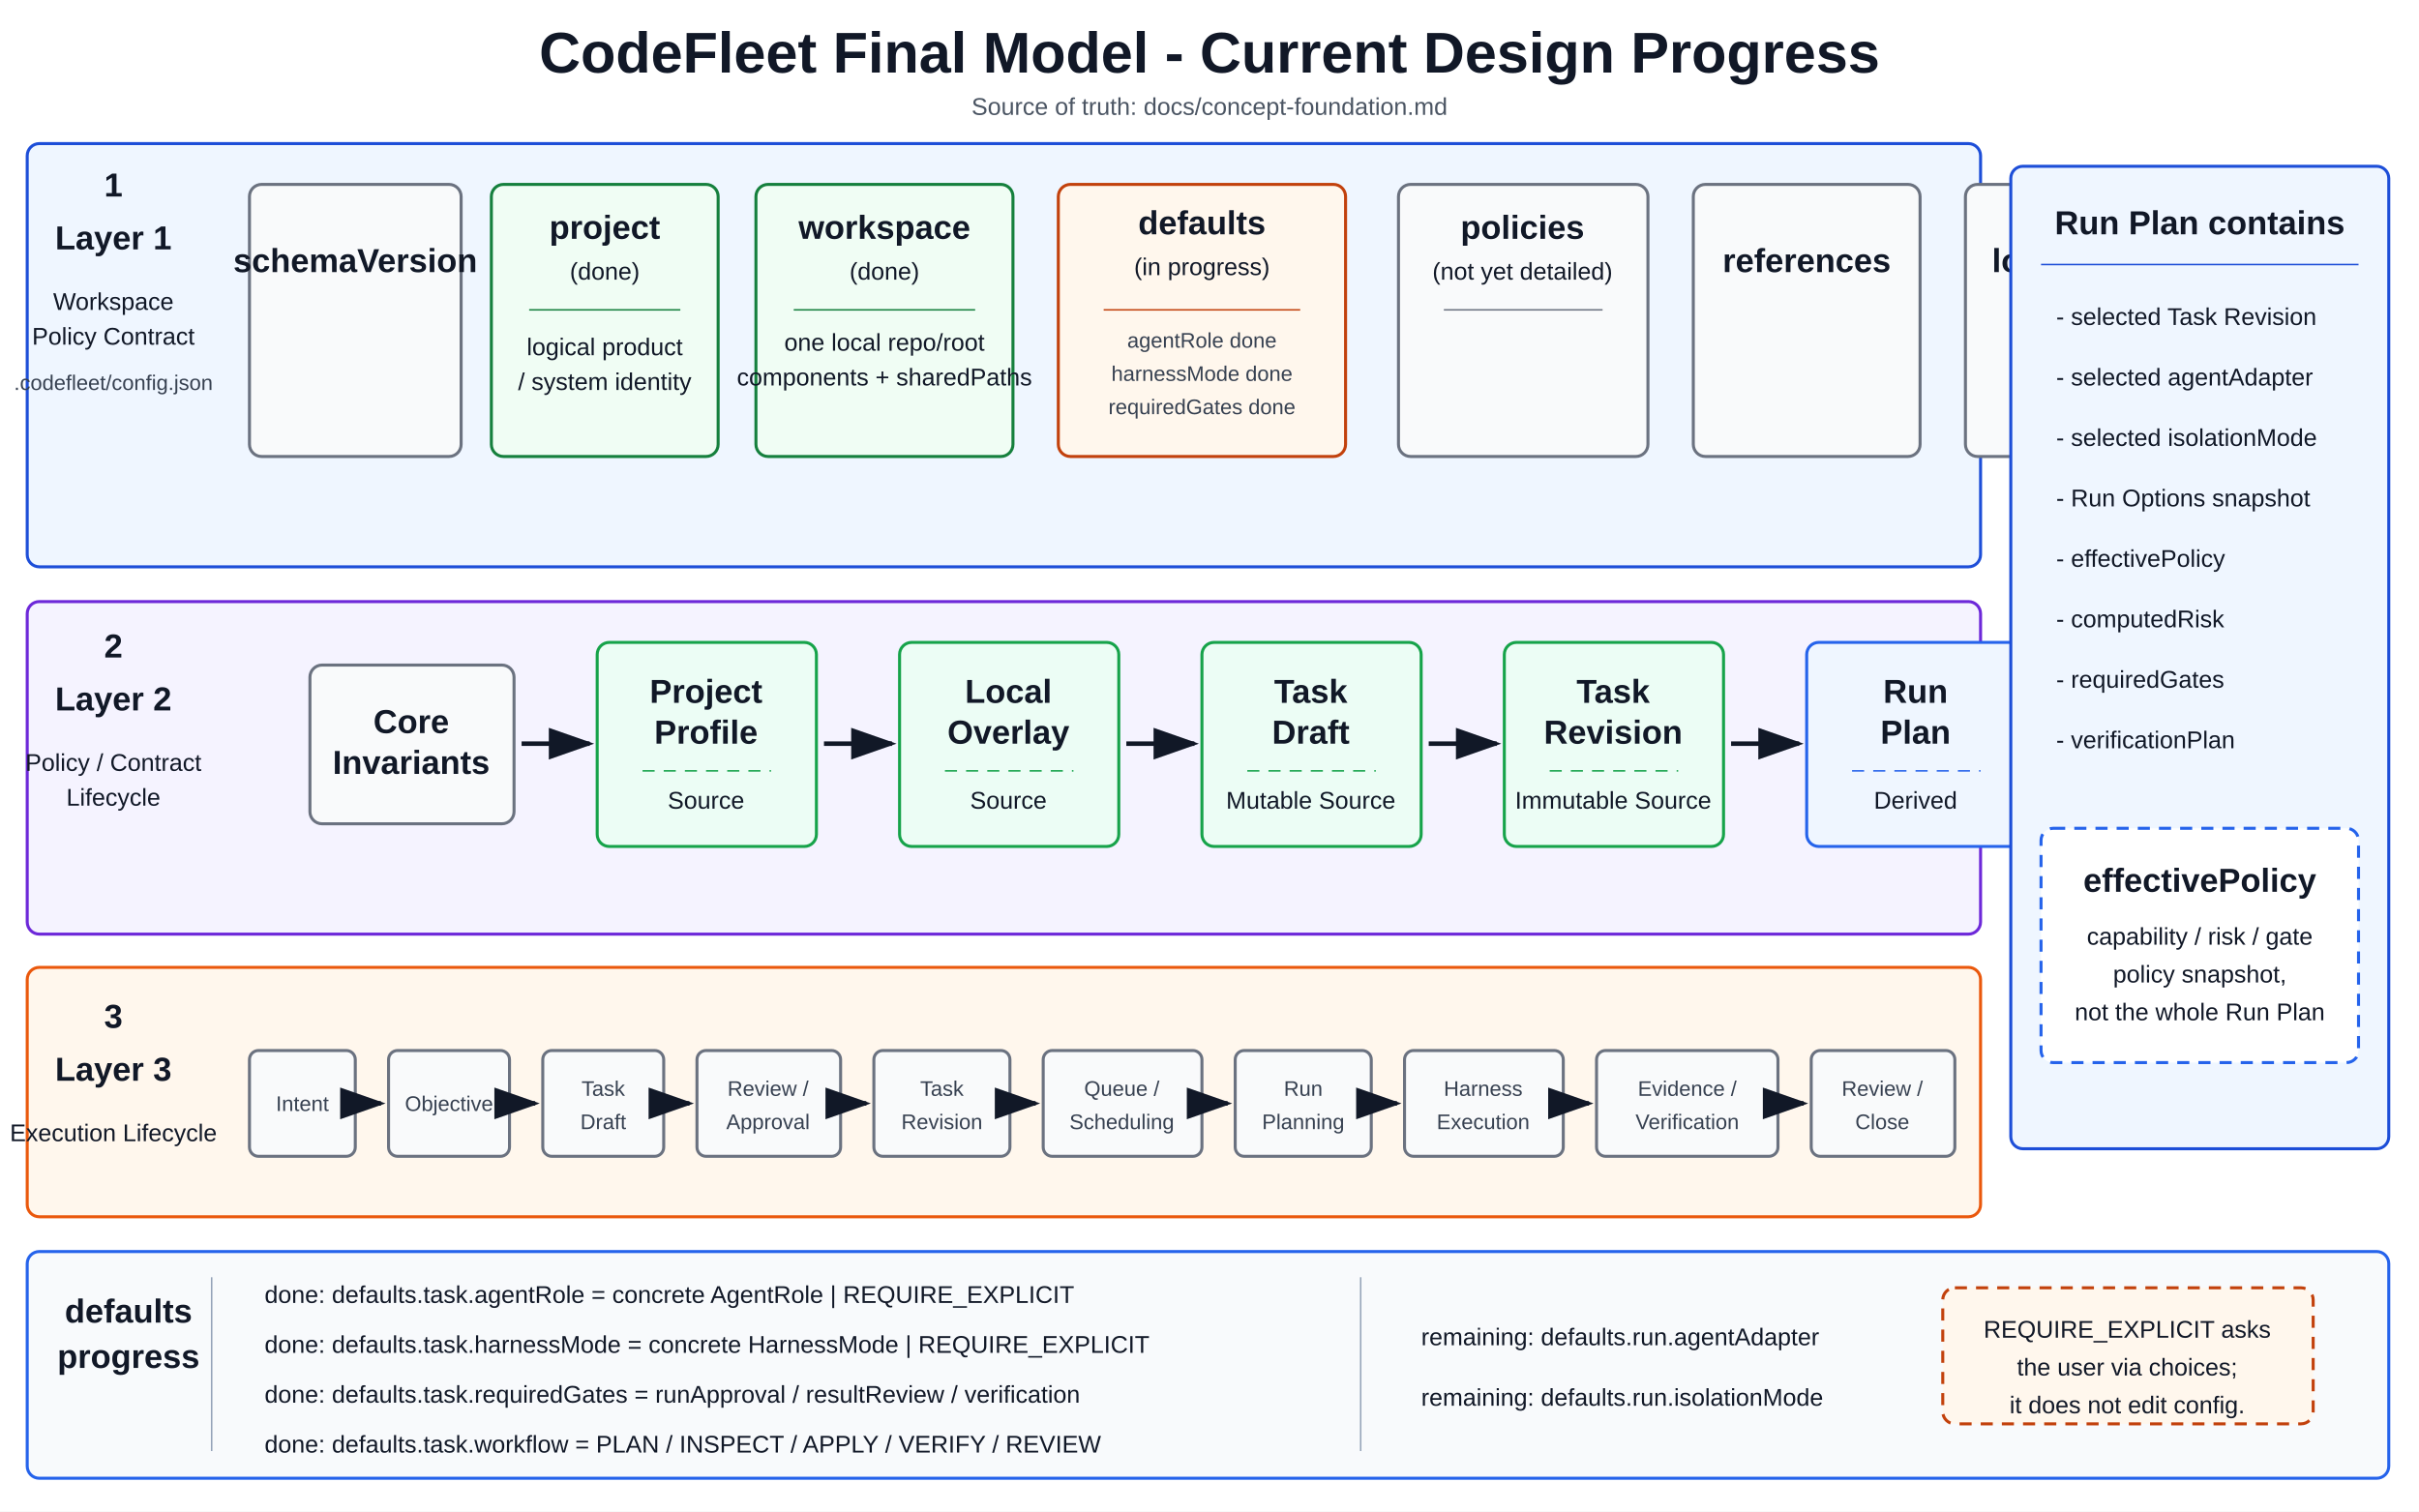
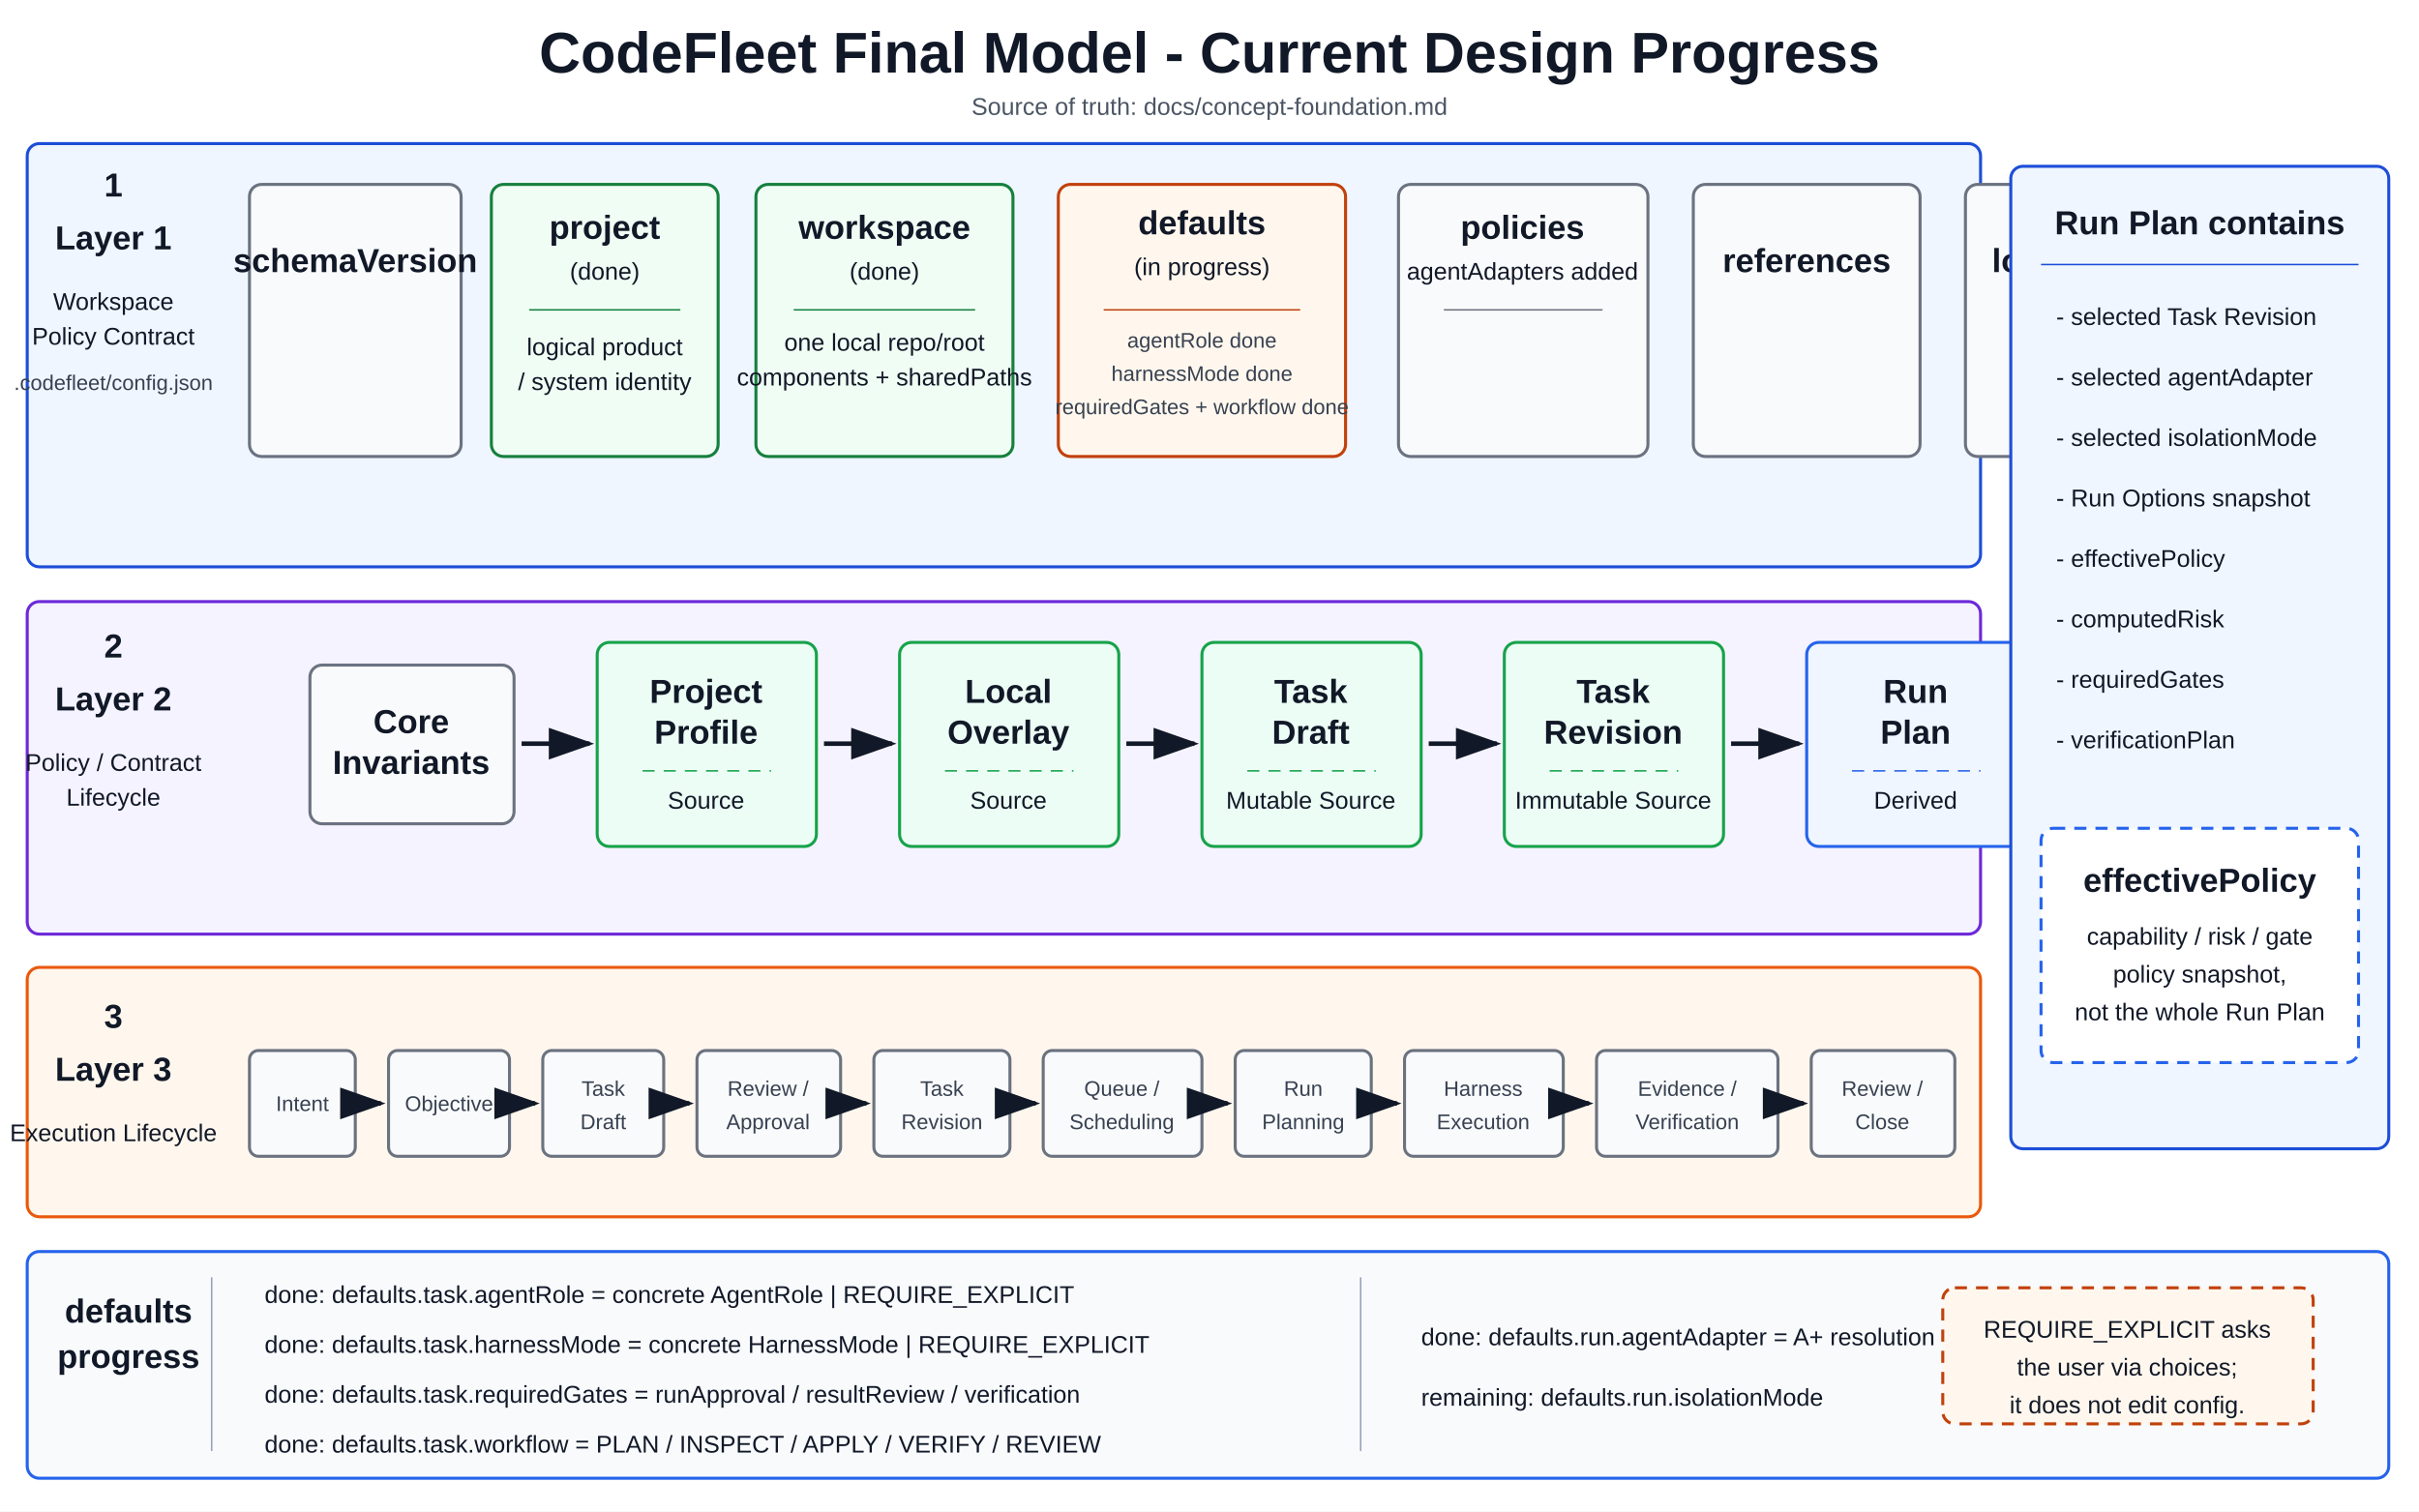
<svg xmlns="http://www.w3.org/2000/svg" width="1600" height="1000" viewBox="0 0 1600 1000">
  <defs>
    <style>
      .title { font: 700 38px Arial, sans-serif; fill: #111827; }
      .subtitle { font: 16px Arial, sans-serif; fill: #4b5563; }
      .label { font: 700 22px Arial, sans-serif; fill: #111827; }
      .small { font: 16px Arial, sans-serif; fill: #111827; }
      .tiny { font: 14px Arial, sans-serif; fill: #374151; }
      .done { fill: #f0fdf4; stroke: #15803d; stroke-width: 2; }
      .progress { fill: #fff7ed; stroke: #c2410c; stroke-width: 2; }
      .pending { fill: #f9fafb; stroke: #6b7280; stroke-width: 2; }
      .source { fill: #ecfdf5; stroke: #16a34a; stroke-width: 2; }
      .derived { fill: #eff6ff; stroke: #2563eb; stroke-width: 2; }
      .band1 { fill: #eff6ff; stroke: #1d4ed8; stroke-width: 2; }
      .band2 { fill: #f5f3ff; stroke: #6d28d9; stroke-width: 2; }
      .band3 { fill: #fff7ed; stroke: #ea580c; stroke-width: 2; }
      .band4 { fill: #f8fafc; stroke: #2563eb; stroke-width: 2; }
      .arrow { stroke: #111827; stroke-width: 3; marker-end: url(#arrowhead); }
      .dashed { stroke-dasharray: 8 6; }
    </style>
    <marker id="arrowhead" markerWidth="10" markerHeight="7" refX="9" refY="3.5" orient="auto">
      <polygon points="0 0, 10 3.5, 0 7" fill="#111827" />
    </marker>
  </defs>
  <rect width="1600" height="1000" fill="#ffffff" />
  <text x="800" y="48" text-anchor="middle" class="title">CodeFleet Final Model - Current Design Progress</text>
  <text x="800" y="76" text-anchor="middle" class="subtitle">Source of truth: docs/concept-foundation.md</text>
  <rect x="18" y="95" width="1292" height="280" rx="8" class="band1" />
  <text x="75" y="130" text-anchor="middle" class="label" fill="#1d4ed8">1</text>
  <text x="75" y="165" text-anchor="middle" class="label">Layer 1</text>
  <text x="75" y="205" text-anchor="middle" class="small">Workspace</text>
  <text x="75" y="228" text-anchor="middle" class="small">Policy Contract</text>
  <text x="75" y="258" text-anchor="middle" class="tiny">.codefleet/config.json</text>
  <rect x="165" y="122" width="140" height="180" rx="8" class="pending" />
  <text x="235" y="180" text-anchor="middle" class="label">schemaVersion</text>
  <rect x="325" y="122" width="150" height="180" rx="8" class="done" />
  <text x="400" y="158" text-anchor="middle" class="label" fill="#15803d">project</text>
  <text x="400" y="185" text-anchor="middle" class="small">(done)</text>
  <line x1="350" y1="205" x2="450" y2="205" stroke="#15803d" />
  <text x="400" y="235" text-anchor="middle" class="small">logical product</text>
  <text x="400" y="258" text-anchor="middle" class="small">/ system identity</text>
  <rect x="500" y="122" width="170" height="180" rx="8" class="done" />
  <text x="585" y="158" text-anchor="middle" class="label" fill="#15803d">workspace</text>
  <text x="585" y="185" text-anchor="middle" class="small">(done)</text>
  <line x1="525" y1="205" x2="645" y2="205" stroke="#15803d" />
  <text x="585" y="232" text-anchor="middle" class="small">one local repo/root</text>
  <text x="585" y="255" text-anchor="middle" class="small">components + sharedPaths</text>
  <rect x="700" y="122" width="190" height="180" rx="8" class="progress" />
  <text x="795" y="155" text-anchor="middle" class="label" fill="#c2410c">defaults</text>
  <text x="795" y="182" text-anchor="middle" class="small">(in progress)</text>
  <line x1="730" y1="205" x2="860" y2="205" stroke="#c2410c" />
  <text x="795" y="230" text-anchor="middle" class="tiny">agentRole done</text>
  <text x="795" y="252" text-anchor="middle" class="tiny">harnessMode done</text>
-   <text x="795" y="274" text-anchor="middle" class="tiny">requiredGates done</text>
+   <text x="795" y="274" text-anchor="middle" class="tiny">requiredGates + workflow done</text>
  <rect x="925" y="122" width="165" height="180" rx="8" class="pending" />
  <text x="1007" y="158" text-anchor="middle" class="label">policies</text>
-   <text x="1007" y="185" text-anchor="middle" class="small">(not yet detailed)</text>
+   <text x="1007" y="185" text-anchor="middle" class="small">agentAdapters added</text>
  <line x1="955" y1="205" x2="1060" y2="205" stroke="#6b7280" />
  <rect x="1120" y="122" width="150" height="180" rx="8" class="pending" />
  <text x="1195" y="180" text-anchor="middle" class="label">references</text>
  <rect x="1300" y="122" width="150" height="180" rx="8" class="pending" />
  <text x="1375" y="180" text-anchor="middle" class="label">localPolicy</text>
  <rect x="18" y="398" width="1292" height="220" rx="8" class="band2" />
  <text x="75" y="435" text-anchor="middle" class="label">2</text>
  <text x="75" y="470" text-anchor="middle" class="label">Layer 2</text>
  <text x="75" y="510" text-anchor="middle" class="small">Policy / Contract</text>
  <text x="75" y="533" text-anchor="middle" class="small">Lifecycle</text>
  <rect x="205" y="440" width="135" height="105" rx="8" class="pending" />
  <text x="272" y="485" text-anchor="middle" class="label">Core</text>
  <text x="272" y="512" text-anchor="middle" class="label">Invariants</text>
  <line x1="345" y1="492" x2="390" y2="492" class="arrow" />
  <rect x="395" y="425" width="145" height="135" rx="8" class="source" />
  <text x="467" y="465" text-anchor="middle" class="label" fill="#15803d">Project</text>
  <text x="467" y="492" text-anchor="middle" class="label" fill="#15803d">Profile</text>
  <line x1="425" y1="510" x2="510" y2="510" stroke="#16a34a" class="dashed" />
  <text x="467" y="535" text-anchor="middle" class="small" fill="#15803d">Source</text>
  <line x1="545" y1="492" x2="590" y2="492" class="arrow" />
  <rect x="595" y="425" width="145" height="135" rx="8" class="source" />
  <text x="667" y="465" text-anchor="middle" class="label" fill="#15803d">Local</text>
  <text x="667" y="492" text-anchor="middle" class="label" fill="#15803d">Overlay</text>
  <line x1="625" y1="510" x2="710" y2="510" stroke="#16a34a" class="dashed" />
  <text x="667" y="535" text-anchor="middle" class="small" fill="#15803d">Source</text>
  <line x1="745" y1="492" x2="790" y2="492" class="arrow" />
  <rect x="795" y="425" width="145" height="135" rx="8" class="source" />
  <text x="867" y="465" text-anchor="middle" class="label" fill="#15803d">Task</text>
  <text x="867" y="492" text-anchor="middle" class="label" fill="#15803d">Draft</text>
  <line x1="825" y1="510" x2="910" y2="510" stroke="#16a34a" class="dashed" />
  <text x="867" y="535" text-anchor="middle" class="small" fill="#15803d">Mutable Source</text>
  <line x1="945" y1="492" x2="990" y2="492" class="arrow" />
  <rect x="995" y="425" width="145" height="135" rx="8" class="source" />
  <text x="1067" y="465" text-anchor="middle" class="label" fill="#15803d">Task</text>
  <text x="1067" y="492" text-anchor="middle" class="label" fill="#15803d">Revision</text>
  <line x1="1025" y1="510" x2="1110" y2="510" stroke="#16a34a" class="dashed" />
  <text x="1067" y="535" text-anchor="middle" class="small" fill="#15803d">Immutable Source</text>
  <line x1="1145" y1="492" x2="1190" y2="492" class="arrow" />
  <rect x="1195" y="425" width="145" height="135" rx="8" class="derived" />
  <text x="1267" y="465" text-anchor="middle" class="label" fill="#2563eb">Run</text>
  <text x="1267" y="492" text-anchor="middle" class="label" fill="#2563eb">Plan</text>
  <line x1="1225" y1="510" x2="1310" y2="510" stroke="#2563eb" class="dashed" />
  <text x="1267" y="535" text-anchor="middle" class="small" fill="#2563eb">Derived</text>
  <rect x="18" y="640" width="1292" height="165" rx="8" class="band3" />
  <text x="75" y="680" text-anchor="middle" class="label">3</text>
  <text x="75" y="715" text-anchor="middle" class="label">Layer 3</text>
  <text x="75" y="755" text-anchor="middle" class="small">Execution Lifecycle</text>
  <g class="tiny">
    <rect x="165" y="695" width="70" height="70" rx="6" class="pending" />
    <text x="200" y="735" text-anchor="middle">Intent</text>
    <line x1="240" y1="730" x2="252" y2="730" class="arrow" />
    <rect x="257" y="695" width="80" height="70" rx="6" class="pending" />
    <text x="297" y="735" text-anchor="middle">Objective</text>
    <line x1="342" y1="730" x2="354" y2="730" class="arrow" />
    <rect x="359" y="695" width="80" height="70" rx="6" class="pending" />
    <text x="399" y="725" text-anchor="middle">Task</text>
    <text x="399" y="747" text-anchor="middle">Draft</text>
    <line x1="444" y1="730" x2="456" y2="730" class="arrow" />
    <rect x="461" y="695" width="95" height="70" rx="6" class="pending" />
    <text x="508" y="725" text-anchor="middle">Review /</text>
    <text x="508" y="747" text-anchor="middle">Approval</text>
    <line x1="561" y1="730" x2="573" y2="730" class="arrow" />
    <rect x="578" y="695" width="90" height="70" rx="6" class="pending" />
    <text x="623" y="725" text-anchor="middle">Task</text>
    <text x="623" y="747" text-anchor="middle">Revision</text>
    <line x1="673" y1="730" x2="685" y2="730" class="arrow" />
    <rect x="690" y="695" width="105" height="70" rx="6" class="pending" />
    <text x="742" y="725" text-anchor="middle">Queue /</text>
    <text x="742" y="747" text-anchor="middle">Scheduling</text>
    <line x1="800" y1="730" x2="812" y2="730" class="arrow" />
    <rect x="817" y="695" width="90" height="70" rx="6" class="pending" />
    <text x="862" y="725" text-anchor="middle">Run</text>
    <text x="862" y="747" text-anchor="middle">Planning</text>
    <line x1="912" y1="730" x2="924" y2="730" class="arrow" />
    <rect x="929" y="695" width="105" height="70" rx="6" class="pending" />
    <text x="981" y="725" text-anchor="middle">Harness</text>
    <text x="981" y="747" text-anchor="middle">Execution</text>
    <line x1="1039" y1="730" x2="1051" y2="730" class="arrow" />
    <rect x="1056" y="695" width="120" height="70" rx="6" class="pending" />
    <text x="1116" y="725" text-anchor="middle">Evidence /</text>
    <text x="1116" y="747" text-anchor="middle">Verification</text>
    <line x1="1181" y1="730" x2="1193" y2="730" class="arrow" />
    <rect x="1198" y="695" width="95" height="70" rx="6" class="pending" />
    <text x="1245" y="725" text-anchor="middle">Review /</text>
    <text x="1245" y="747" text-anchor="middle">Close</text>
  </g>
  <rect x="1330" y="110" width="250" height="650" rx="8" class="band1" />
  <text x="1455" y="155" text-anchor="middle" class="label" fill="#1d4ed8">Run Plan contains</text>
  <line x1="1350" y1="175" x2="1560" y2="175" stroke="#1d4ed8" />
  <text x="1360" y="215" class="small">- selected Task Revision</text>
  <text x="1360" y="255" class="small">- selected agentAdapter</text>
  <text x="1360" y="295" class="small">- selected isolationMode</text>
  <text x="1360" y="335" class="small">- Run Options snapshot</text>
  <text x="1360" y="375" class="small">- effectivePolicy</text>
  <text x="1360" y="415" class="small">- computedRisk</text>
  <text x="1360" y="455" class="small">- requiredGates</text>
  <text x="1360" y="495" class="small">- verificationPlan</text>
  <rect x="1350" y="548" width="210" height="155" rx="8" fill="#ffffff" stroke="#2563eb" stroke-width="2" stroke-dasharray="8 6" />
  <text x="1455" y="590" text-anchor="middle" class="label" fill="#2563eb">effectivePolicy</text>
  <text x="1455" y="625" text-anchor="middle" class="small">capability / risk / gate</text>
  <text x="1455" y="650" text-anchor="middle" class="small">policy snapshot,</text>
  <text x="1455" y="675" text-anchor="middle" class="small">not the whole Run Plan</text>
  <rect x="18" y="828" width="1562" height="150" rx="8" class="band4" />
  <text x="85" y="875" text-anchor="middle" class="label" fill="#2563eb">defaults</text>
  <text x="85" y="905" text-anchor="middle" class="label" fill="#2563eb">progress</text>
  <line x1="140" y1="845" x2="140" y2="960" stroke="#94a3b8" />
  <text x="175" y="862" class="small" fill="#15803d">done: defaults.task.agentRole = concrete AgentRole | REQUIRE_EXPLICIT</text>
  <text x="175" y="895" class="small" fill="#15803d">done: defaults.task.harnessMode = concrete HarnessMode | REQUIRE_EXPLICIT</text>
  <text x="175" y="928" class="small" fill="#15803d">done: defaults.task.requiredGates = runApproval / resultReview / verification</text>
  <text x="175" y="961" class="small" fill="#15803d">done: defaults.task.workflow = PLAN / INSPECT / APPLY / VERIFY / REVIEW</text>
  <line x1="900" y1="845" x2="900" y2="960" stroke="#94a3b8" />
-   <text x="940" y="890" class="small" fill="#c2410c">remaining: defaults.run.agentAdapter</text>
+   <text x="940" y="890" class="small" fill="#15803d">done: defaults.run.agentAdapter = A+ resolution</text>
  <text x="940" y="930" class="small" fill="#c2410c">remaining: defaults.run.isolationMode</text>
  <rect x="1285" y="852" width="245" height="90" rx="8" fill="#fff7ed" stroke="#c2410c" stroke-width="2" stroke-dasharray="8 6" />
  <text x="1407" y="885" text-anchor="middle" class="small">REQUIRE_EXPLICIT asks</text>
  <text x="1407" y="910" text-anchor="middle" class="small">the user via choices;</text>
  <text x="1407" y="935" text-anchor="middle" class="small">it does not edit config.</text>
</svg>
